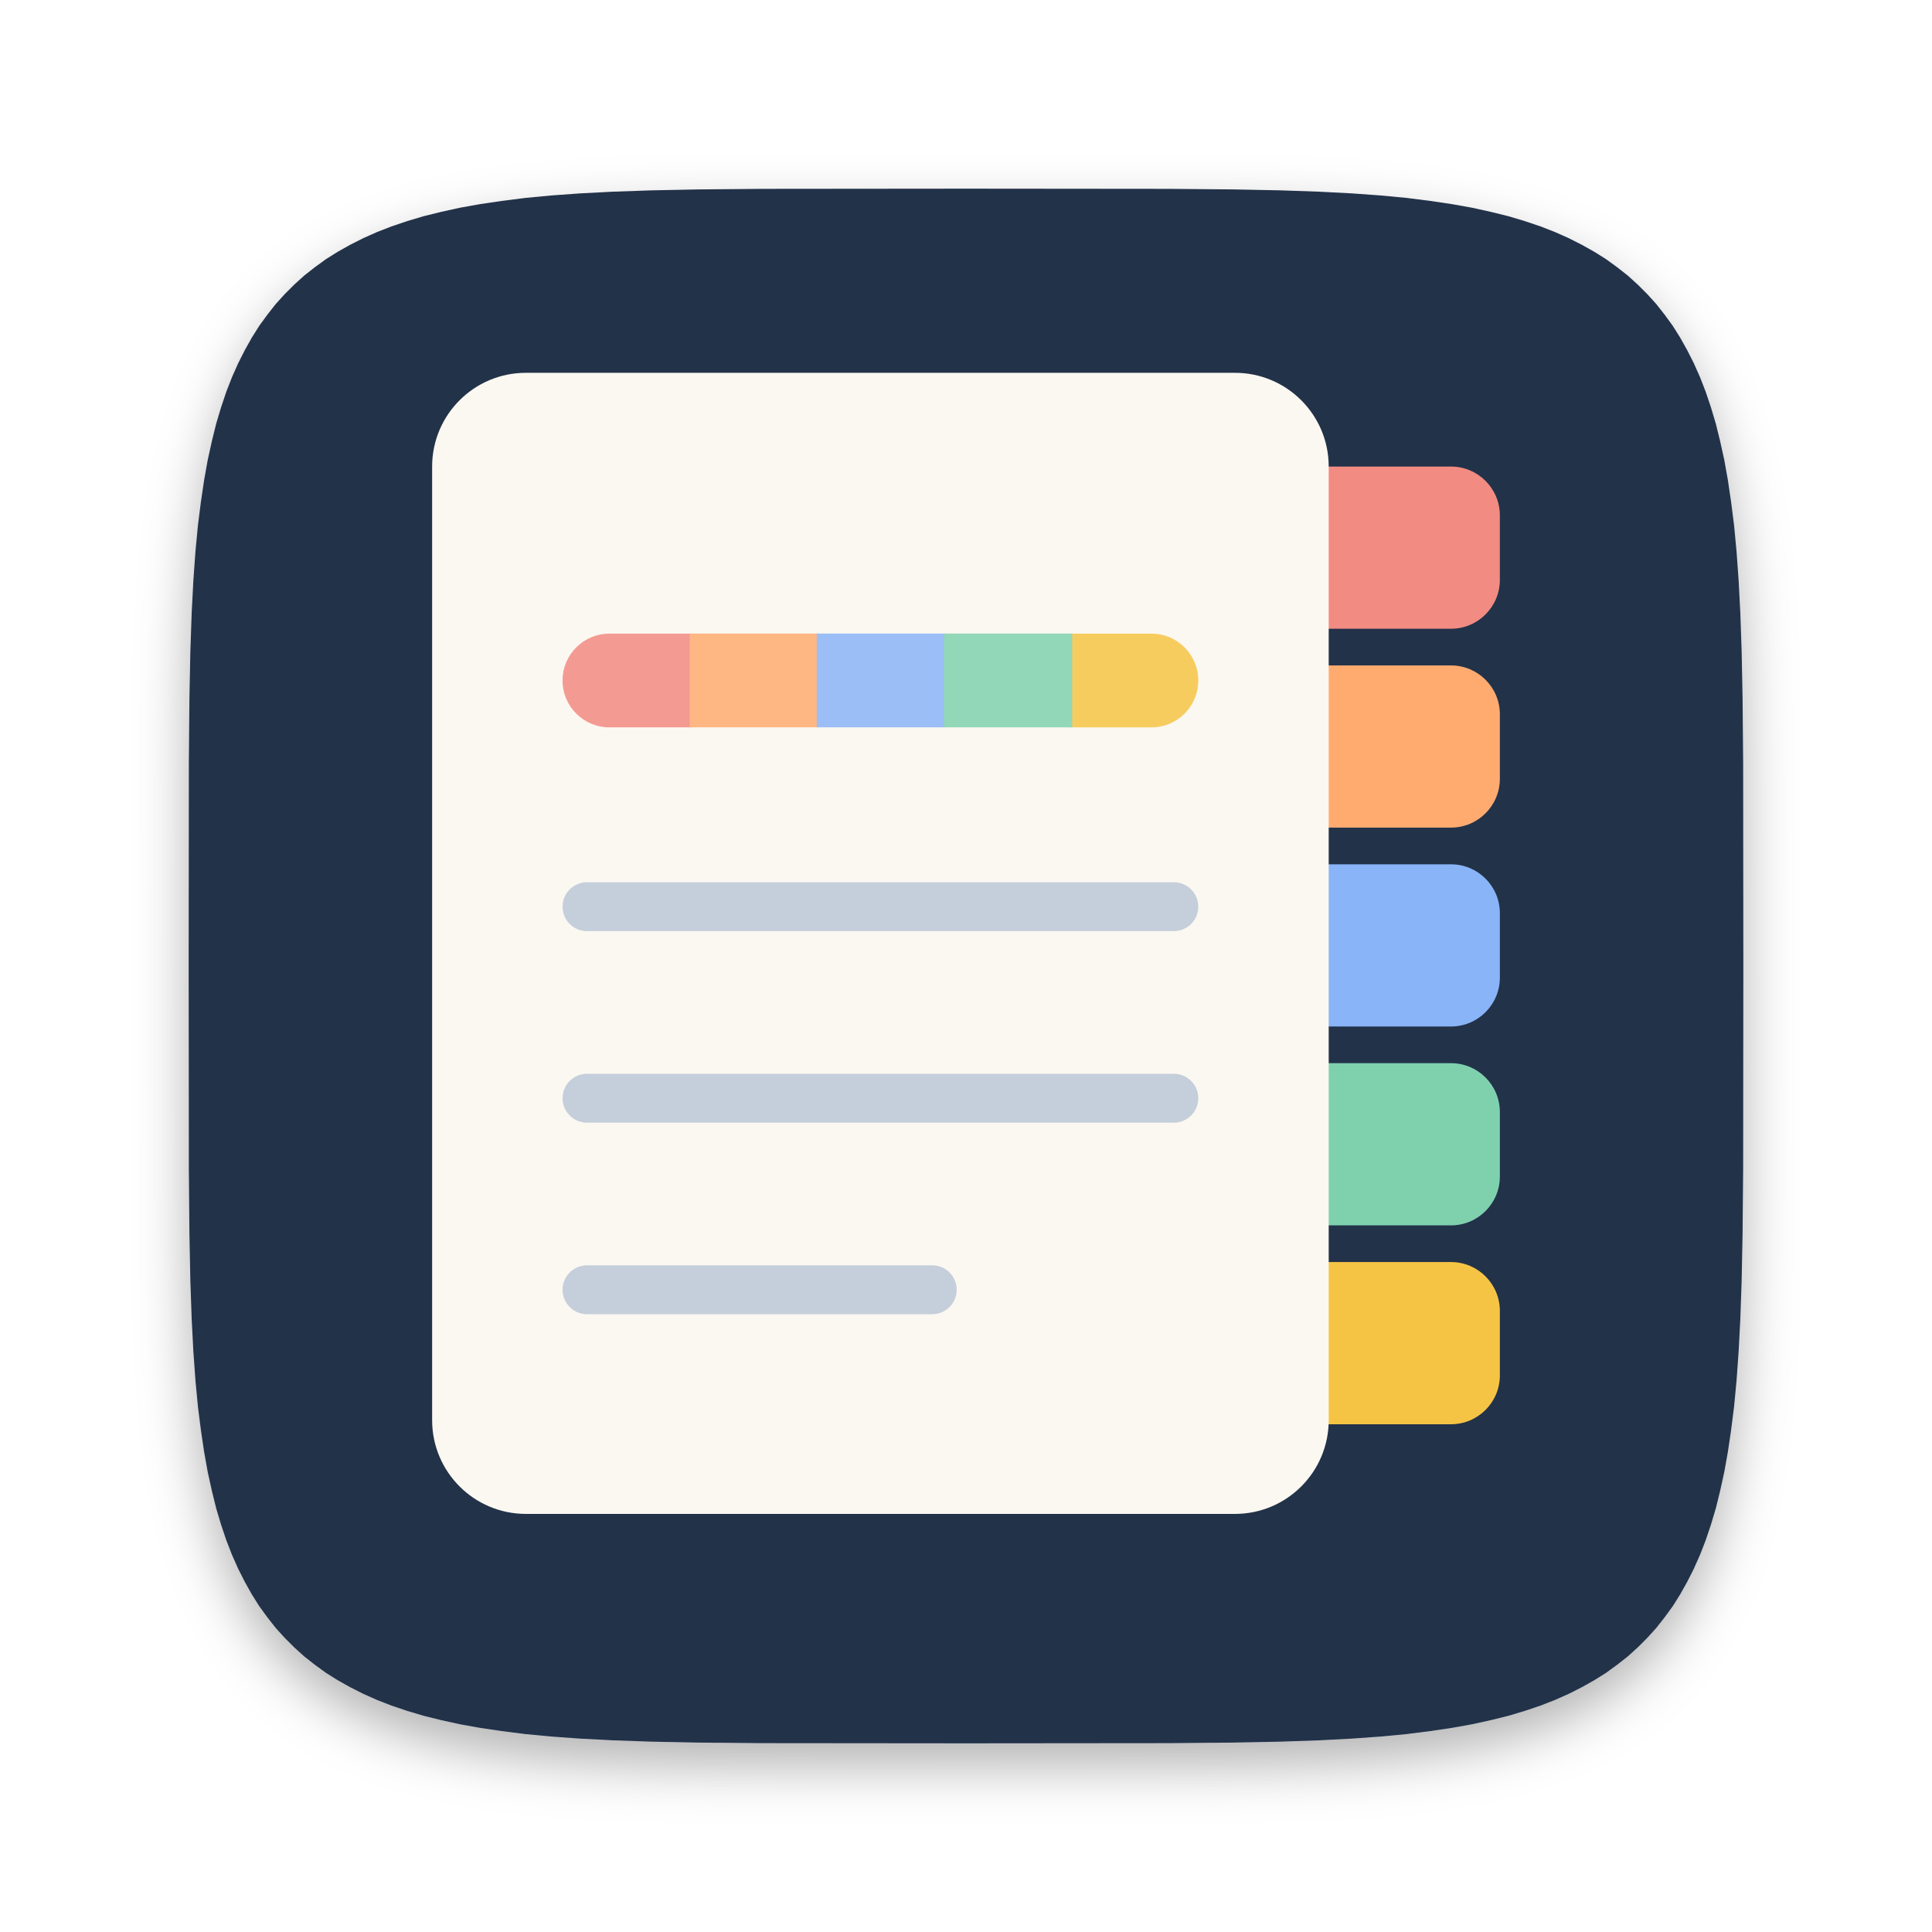
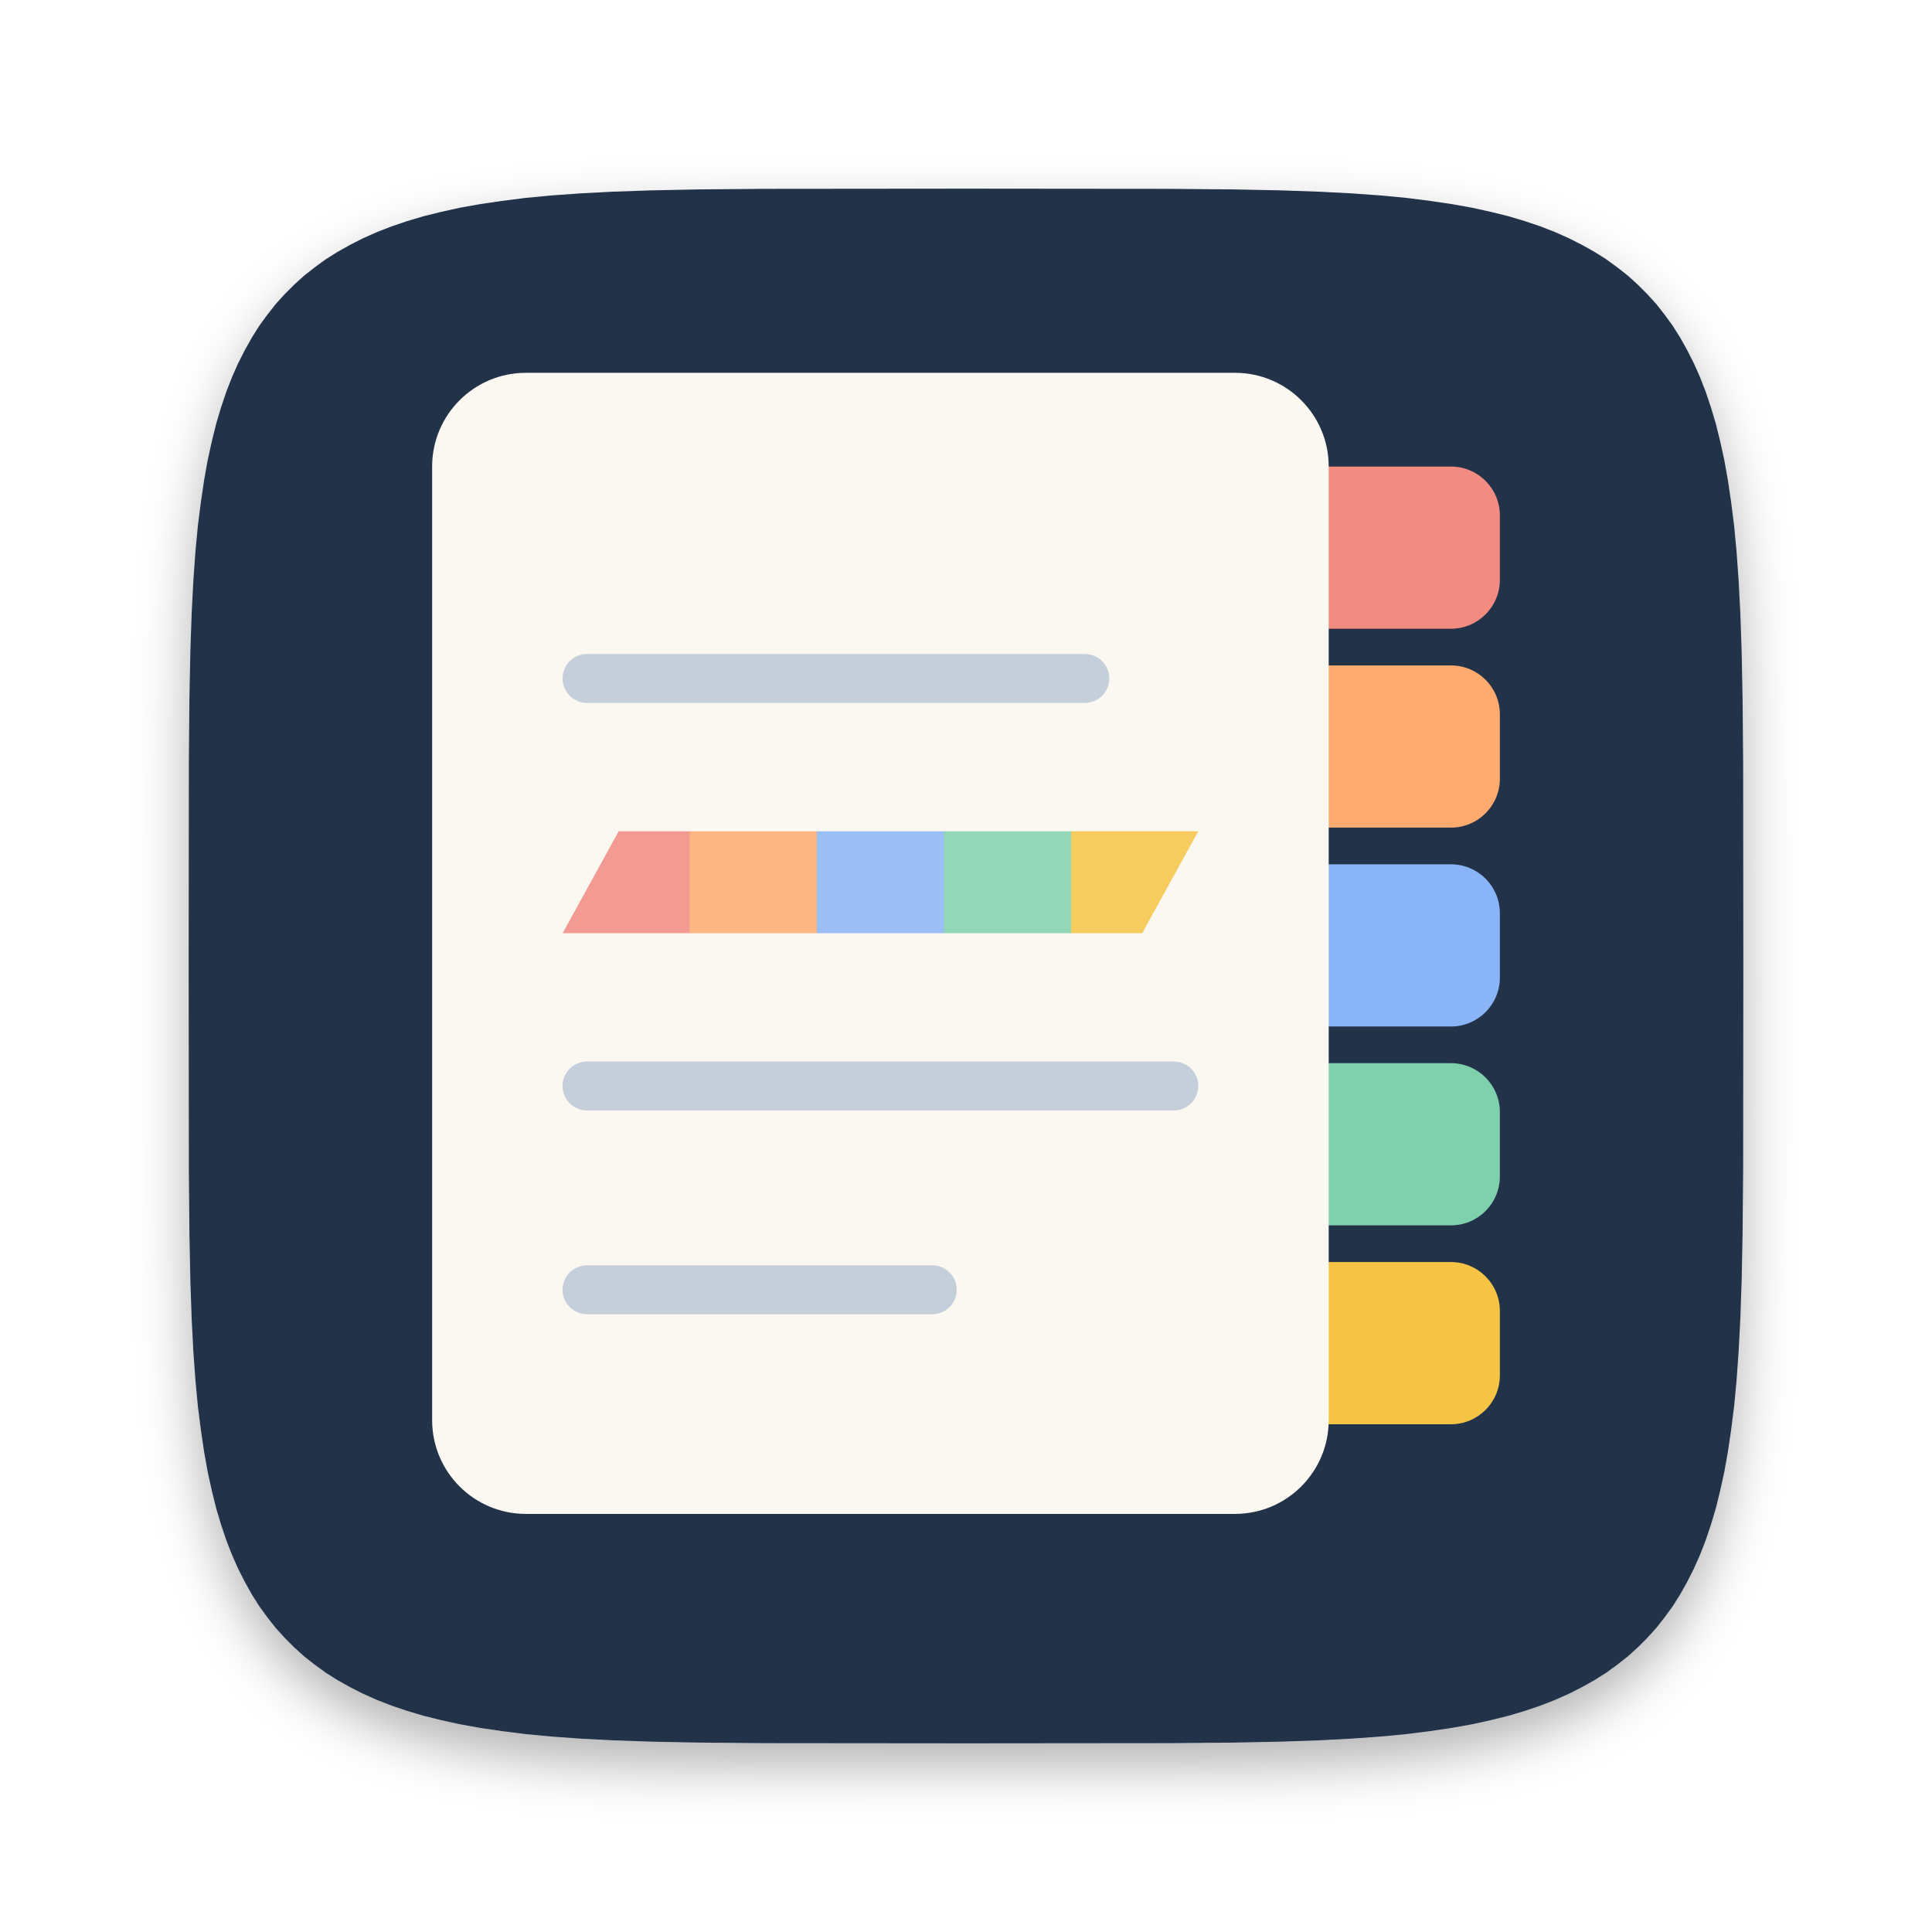
<svg xmlns="http://www.w3.org/2000/svg" viewBox="0 0 1024 1024">
  <defs>
    <filter id="s" x="-10%" y="-10%" width="120%" height="125%">
      <feGaussianBlur in="SourceAlpha" stdDeviation="14" />
      <feOffset dy="12" />
      <feComponentTransfer>
        <feFuncA type="linear" slope="0.3" />
      </feComponentTransfer>
      <feMerge>
        <feMergeNode />
        <feMergeNode in="SourceGraphic" />
      </feMerge>
    </filter>
  </defs>
  <g filter="url(#s)">
    <path fill="#22304A" d="M924.0 512.0L923.9 619.7L923.6 654.0L923.1 679.0L922.4 699.2L921.5 716.5L920.4 731.8L919.1 745.5L917.5 758.1L915.8 769.6L913.9 780.2L911.7 790.2L909.4 799.5L906.8 808.2L904.0 816.5L901.0 824.2L897.7 831.6L894.2 838.5L890.5 845.1L886.6 851.3L882.3 857.2L877.9 862.8L873.1 868.1L868.1 873.1L862.8 877.9L857.2 882.3L851.3 886.6L845.1 890.5L838.5 894.2L831.6 897.7L824.2 901.0L816.5 904.0L808.2 906.8L799.5 909.4L790.2 911.7L780.2 913.9L769.6 915.8L758.1 917.5L745.5 919.1L731.8 920.4L716.5 921.5L699.2 922.4L679.0 923.1L654.0 923.6L619.7 923.9L512.0 924.0L404.3 923.9L370.0 923.6L345.0 923.1L324.8 922.4L307.5 921.5L292.2 920.4L278.5 919.1L265.9 917.5L254.4 915.8L243.8 913.9L233.8 911.7L224.5 909.4L215.8 906.8L207.5 904.0L199.8 901.0L192.4 897.7L185.5 894.2L178.9 890.5L172.7 886.6L166.8 882.3L161.2 877.9L155.9 873.1L150.9 868.1L146.1 862.8L141.7 857.2L137.4 851.3L133.5 845.1L129.8 838.5L126.3 831.6L123.0 824.2L120.0 816.5L117.2 808.2L114.6 799.5L112.3 790.2L110.1 780.2L108.2 769.6L106.5 758.1L104.9 745.5L103.6 731.8L102.5 716.5L101.6 699.2L100.9 679.0L100.4 654.0L100.1 619.7L100.0 512.0L100.1 404.3L100.4 370.0L100.9 345.0L101.6 324.8L102.5 307.5L103.6 292.2L104.9 278.5L106.5 265.9L108.2 254.4L110.1 243.8L112.3 233.8L114.6 224.5L117.2 215.8L120.0 207.5L123.0 199.8L126.3 192.4L129.8 185.5L133.5 178.9L137.4 172.7L141.7 166.8L146.1 161.2L150.9 155.9L155.9 150.9L161.2 146.1L166.8 141.7L172.7 137.4L178.9 133.5L185.5 129.8L192.4 126.3L199.8 123.0L207.5 120.0L215.8 117.2L224.5 114.6L233.8 112.3L243.8 110.1L254.4 108.2L265.9 106.5L278.5 104.9L292.2 103.6L307.5 102.5L324.8 101.6L345.0 100.9L370.0 100.4L404.3 100.1L512.0 100.0L619.7 100.1L654.0 100.4L679.0 100.9L699.2 101.6L716.5 102.5L731.8 103.6L745.5 104.9L758.1 106.5L769.6 108.2L780.2 110.1L790.2 112.3L799.5 114.6L808.2 117.2L816.5 120.0L824.2 123.0L831.6 126.3L838.5 129.8L845.1 133.5L851.3 137.4L857.2 141.7L862.8 146.1L868.1 150.9L873.1 155.9L877.9 161.2L882.3 166.8L886.6 172.7L890.5 178.9L894.2 185.5L897.7 192.4L901.0 199.8L904.0 207.5L906.8 215.8L909.4 224.5L911.7 233.8L913.9 243.8L915.8 254.4L917.5 265.9L919.1 278.5L920.4 292.2L921.5 307.5L922.4 324.8L923.1 345.0L923.6 370.0L923.9 404.3Z" />
  </g>
  <path fill="#F28B82" d="M665.36 247.28H769.04A25.92 25.92 0 0 1 794.96 273.2V307.328A25.92 25.92 0 0 1 769.04 333.248H665.36A25.92 25.92 0 0 1 639.44 307.328V273.2A25.92 25.92 0 0 1 665.36 247.28Z" />
  <path fill="#FFAB70" d="M665.36 352.688H769.04A25.92 25.92 0 0 1 794.96 378.608V412.736A25.92 25.92 0 0 1 769.04 438.656H665.36A25.92 25.92 0 0 1 639.44 412.736V378.608A25.92 25.92 0 0 1 665.36 352.688Z" />
  <path fill="#8AB4F8" d="M665.36 458.096H769.04A25.92 25.92 0 0 1 794.96 484.016V518.144A25.92 25.92 0 0 1 769.04 544.064H665.36A25.92 25.92 0 0 1 639.44 518.144V484.016A25.92 25.92 0 0 1 665.36 458.096Z" />
  <path fill="#7FD1AE" d="M665.36 563.504H769.04A25.92 25.92 0 0 1 794.96 589.424V623.552A25.92 25.92 0 0 1 769.04 649.472H665.36A25.92 25.92 0 0 1 639.44 623.552V589.424A25.92 25.92 0 0 1 665.36 563.504Z" />
  <path fill="#F6C445" d="M665.36 668.912H769.04A25.92 25.92 0 0 1 794.96 694.832V728.96A25.92 25.92 0 0 1 769.04 754.88H665.36A25.92 25.92 0 0 1 639.44 728.96V694.832A25.92 25.92 0 0 1 665.36 668.912Z" />
  <path fill="#FBF8F1" d="M278.72 197.6H654.56A49.68 49.68 0 0 1 704.24 247.28V752.72A49.68 49.68 0 0 1 654.56 802.4H278.72A49.68 49.68 0 0 1 229.04 752.72V247.28A49.68 49.68 0 0 1 278.72 197.6Z" />
-   <path fill="#C5CFDB" d="M311.12 467.6H622.16A12.96 12.96 0 0 1 635.12 480.56V480.56A12.96 12.96 0 0 1 622.16 493.52H311.12A12.96 12.96 0 0 1 298.16 480.56V480.56A12.96 12.96 0 0 1 311.12 467.6ZM311.12 569.12H622.16A12.96 12.96 0 0 1 635.12 582.08V582.08A12.96 12.96 0 0 1 622.16 595.04H311.12A12.96 12.96 0 0 1 298.16 582.08V582.08A12.96 12.96 0 0 1 311.12 569.12ZM311.12 670.64H494.115A12.96 12.96 0 0 1 507.075 683.6V683.6A12.96 12.96 0 0 1 494.115 696.56H311.12A12.96 12.96 0 0 1 298.16 683.6V683.6A12.96 12.96 0 0 1 311.12 670.64Z" />
-   <path fill="#F39B93" d="M323 335.84H365.552A24.84 24.84 0 0 1 390.392 360.68V360.68A24.84 24.84 0 0 1 365.552 385.52H323A24.84 24.84 0 0 1 298.16 360.68V360.68A24.84 24.84 0 0 1 323 335.84Z" />
-   <path fill="#F7CC5F" d="M567.728 335.84H610.28A24.84 24.84 0 0 1 635.12 360.68V360.68A24.84 24.84 0 0 1 610.28 385.52H567.728A24.84 24.84 0 0 1 542.888 360.68V360.68A24.84 24.84 0 0 1 567.728 335.84Z" />
-   <rect x="365.6" y="335.8" width="68.0" height="49.7" fill="#FEB783" />
-   <rect x="432.9" y="335.8" width="68.0" height="49.7" fill="#9BBEF7" />
-   <rect x="500.3" y="335.8" width="68.0" height="49.7" fill="#92D7B8" />
+   <path fill="#C5CFDB" d="M311.12 346.64H574.986A12.96 12.96 0 0 1 587.946 359.6V359.6A12.96 12.96 0 0 1 574.986 372.56H311.12A12.96 12.96 0 0 1 298.16 359.6V359.6A12.96 12.96 0 0 1 311.12 346.64ZM311.12 562.64H622.16A12.96 12.96 0 0 1 635.12 575.6V575.6A12.96 12.96 0 0 1 622.16 588.56H311.12A12.96 12.96 0 0 1 298.16 575.6V575.6A12.96 12.96 0 0 1 311.12 562.64ZM311.12 670.64H494.115A12.96 12.96 0 0 1 507.075 683.6V683.6A12.96 12.96 0 0 1 494.115 696.56H311.12A12.96 12.96 0 0 1 298.16 683.6V683.6A12.96 12.96 0 0 1 311.12 670.64Z" />
+   <path fill="#F39B93" d="M327.9 440.6 L366.2 440.6 L366.2 494.6 L298.2 494.6 Z" />
+   <path fill="#FEB783" d="M365.6 440.6 L433.5 440.6 L433.5 494.6 L365.6 494.6 Z" />
+   <path fill="#9BBEF7" d="M432.9 440.6 L500.9 440.6 L500.9 494.6 L432.9 494.6 Z" />
+   <path fill="#92D7B8" d="M500.3 440.6 L568.3 440.6 L568.3 494.6 L500.3 494.6 Z" />
+   <path fill="#F7CC5F" d="M567.7 440.6 L635.1 440.6 L605.4 494.6 L567.7 494.6 Z" />
</svg>
